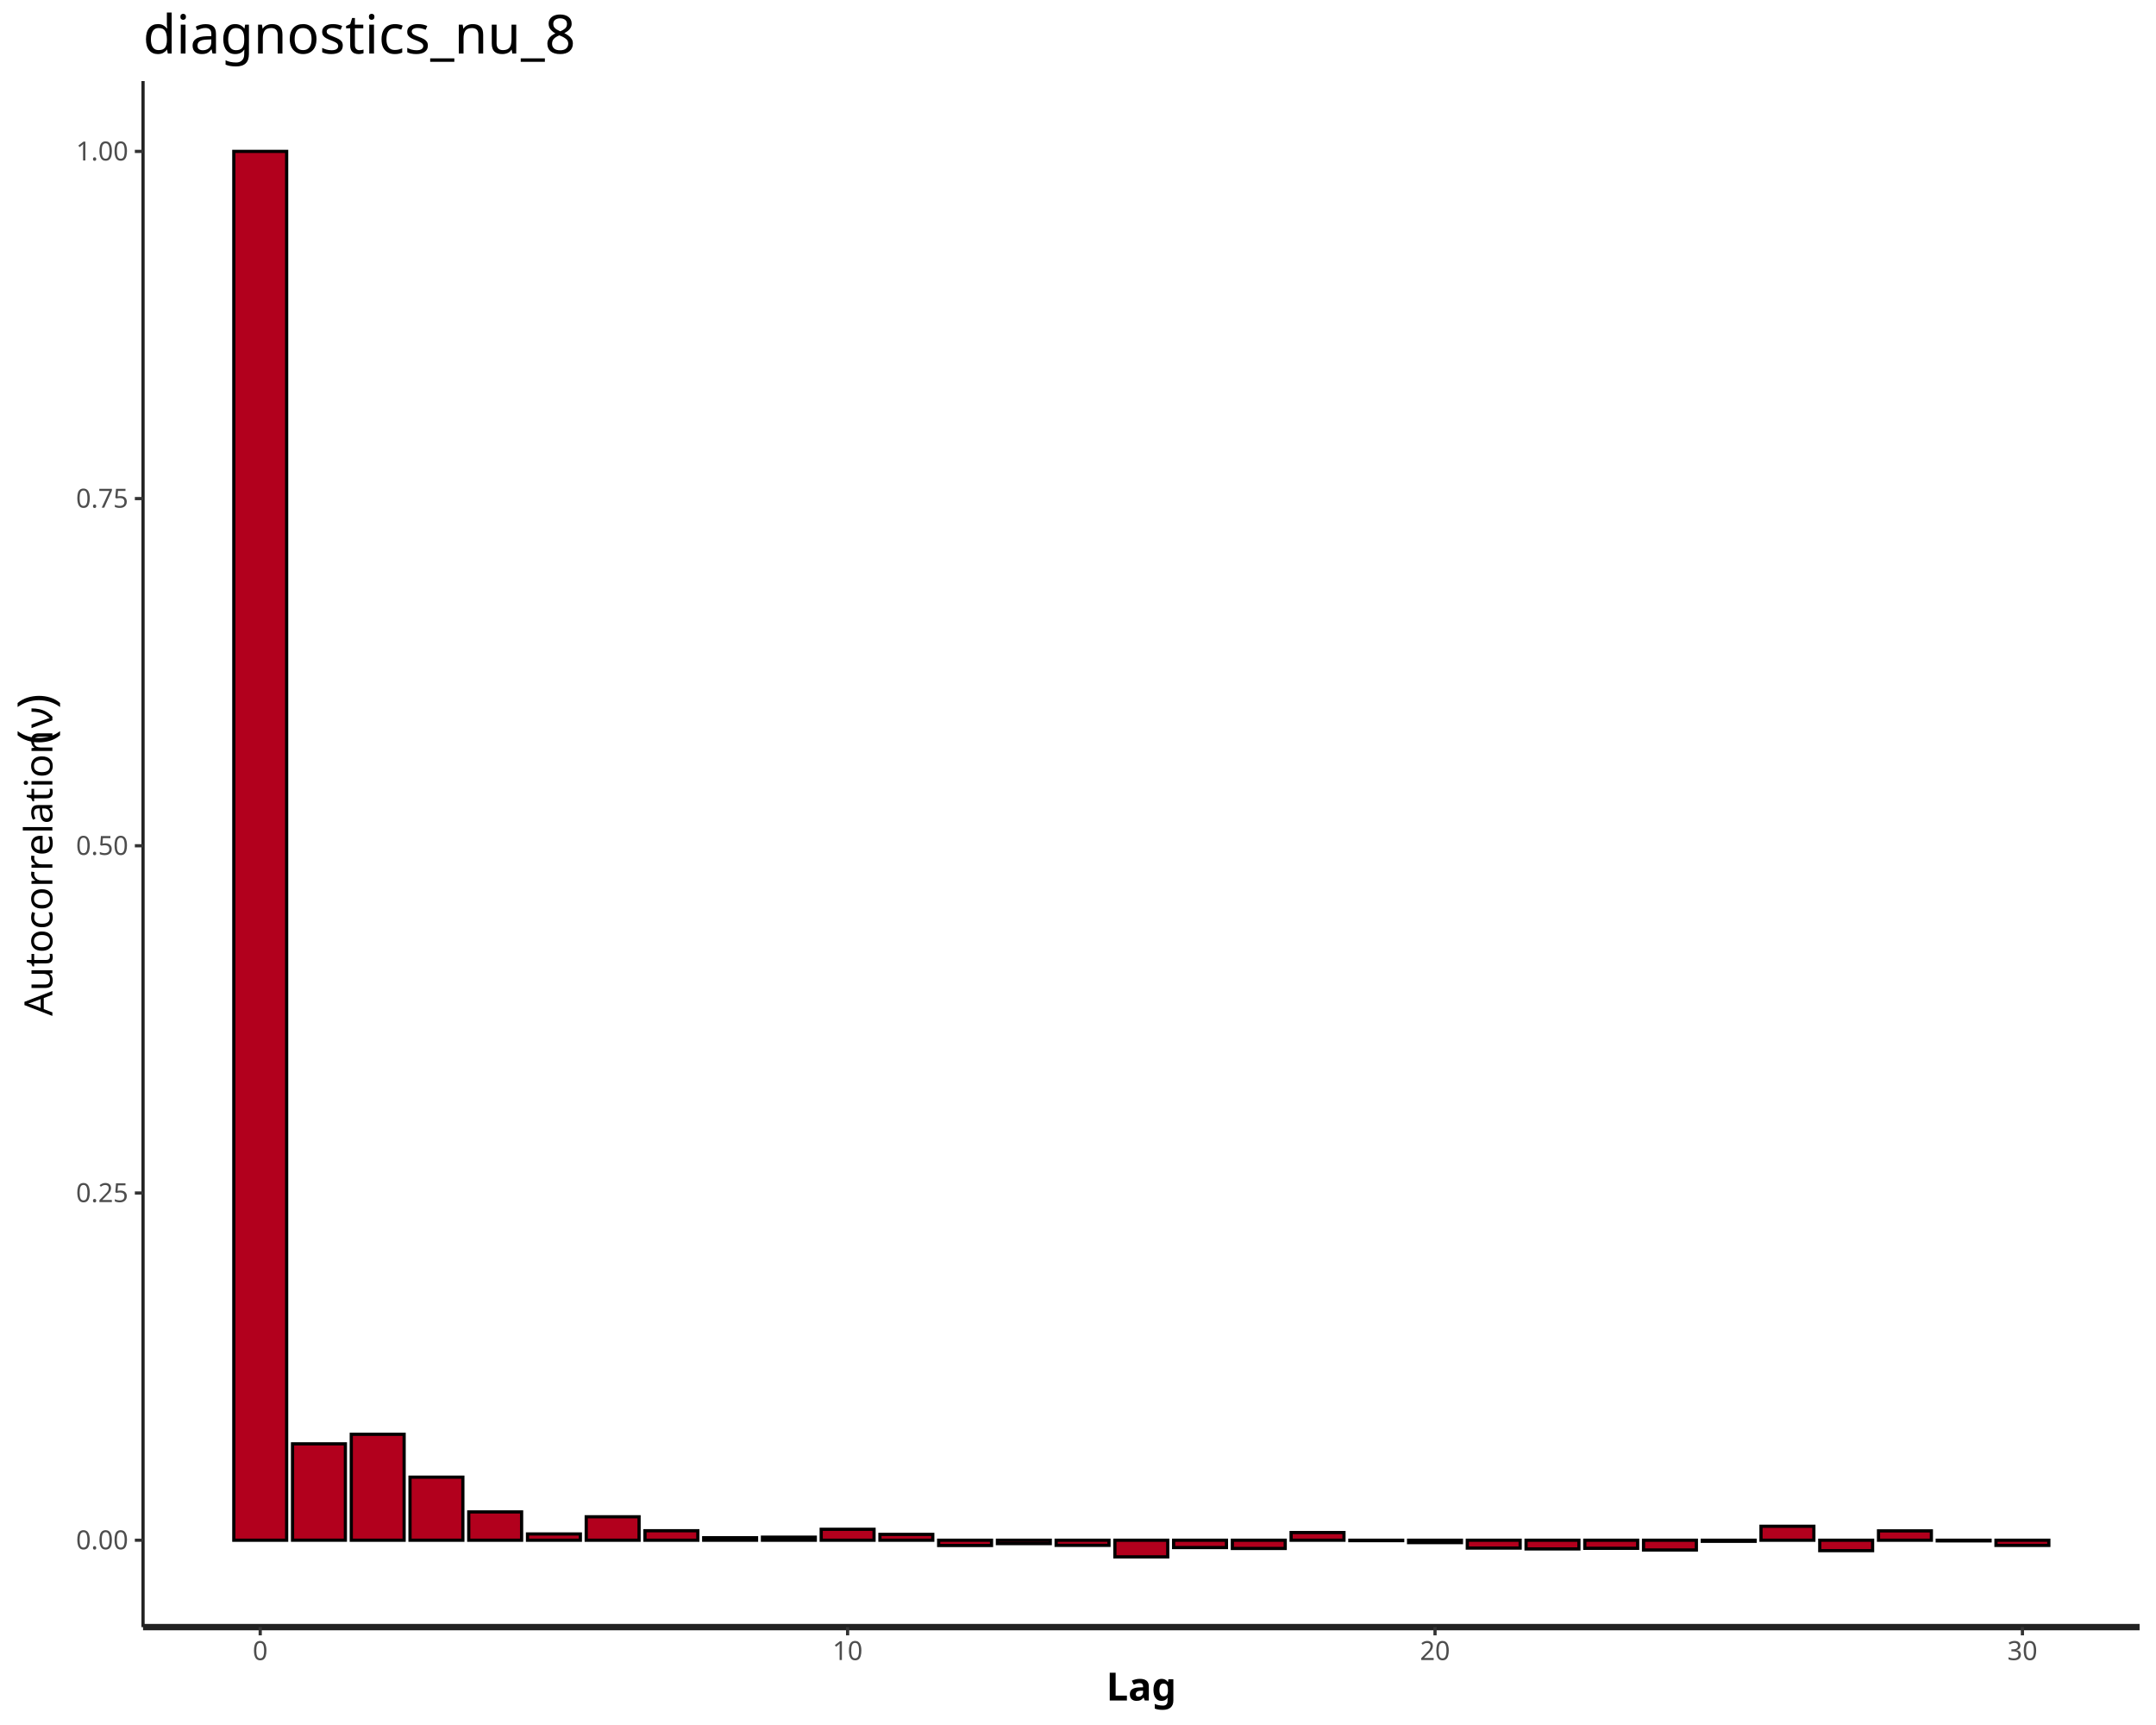
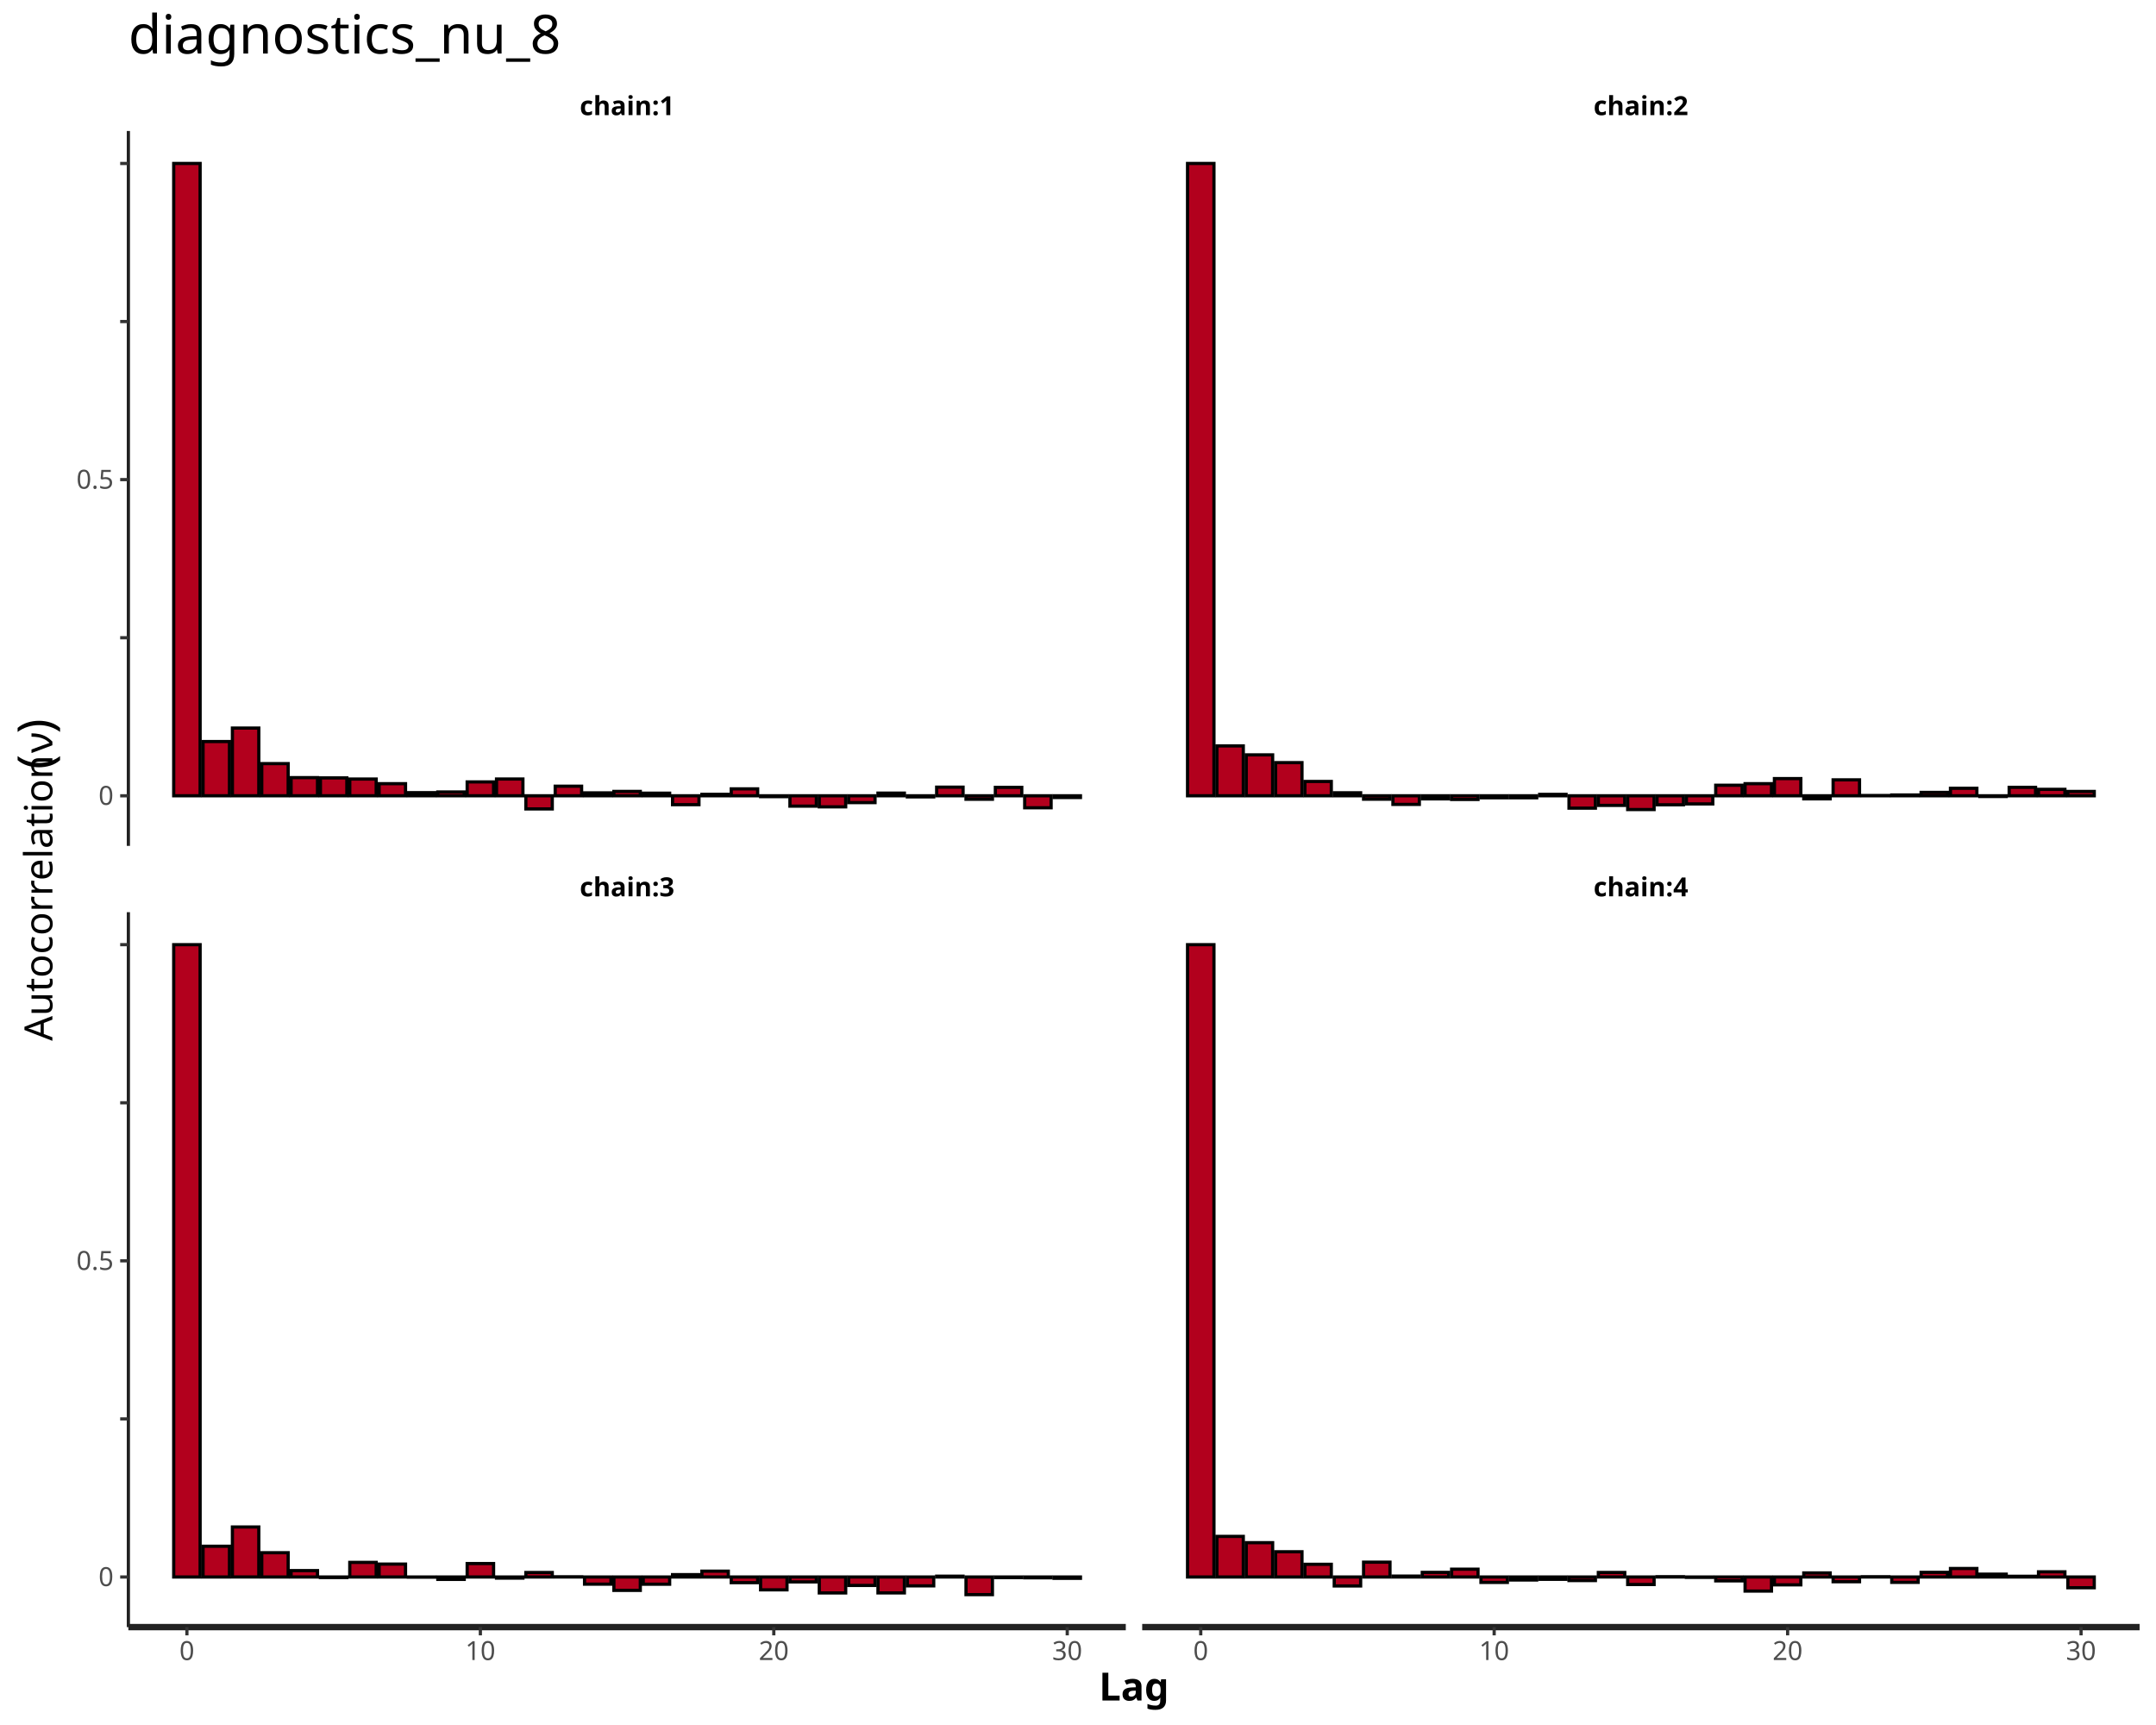
<svg xmlns="http://www.w3.org/2000/svg" class="svglite" data-engine-version="2.0" width="720.00pt" height="576.00pt" viewBox="0 0 720.00 576.00">
  <defs>
    <style type="text/css">
    .svglite line, .svglite polyline, .svglite polygon, .svglite path, .svglite rect, .svglite circle {
      fill: none;
      stroke: #000000;
      stroke-linecap: round;
      stroke-linejoin: round;
      stroke-miterlimit: 10.00;
    }
  </style>
  </defs>
  <rect width="100%" height="100%" style="stroke: none; fill: #FFFFFF;" />
  <defs>
    <clipPath id="cpMC4wMHw3MjAuMDB8MC4wMHw1NzYuMDA=">
      <rect x="0.00" y="0.00" width="720.00" height="576.00" />
    </clipPath>
  </defs>
  <g clip-path="url(#cpMC4wMHw3MjAuMDB8MC4wMHw1NzYuMDA=)">
    <rect x="0.00" y="0.00" width="720.00" height="576.00" style="stroke-width: 1.07; stroke: #FFFFFF; fill: #FFFFFF;" />
  </g>
  <defs>
-     <clipPath id="cpNDcuNzd8NzE0LjUyfDI3LjA4fDU0My4zMg==">
-       <rect x="47.77" y="27.08" width="666.75" height="516.24" />
-     </clipPath>
-   </defs>
-   <g clip-path="url(#cpNDcuNzd8NzE0LjUyfDI3LjA4fDU0My4zMg==)">
-     <rect x="47.77" y="27.08" width="666.75" height="516.24" style="stroke-width: 1.07; stroke: none; fill: #FFFFFF;" />
-     <rect x="78.08" y="50.55" width="17.65" height="463.75" style="stroke-width: 1.07; stroke-linecap: butt; stroke-linejoin: miter; fill: #B2001D;" />
-     <rect x="97.69" y="482.12" width="17.65" height="32.17" style="stroke-width: 1.07; stroke-linecap: butt; stroke-linejoin: miter; fill: #B2001D;" />
-     <rect x="117.31" y="478.93" width="17.65" height="35.37" style="stroke-width: 1.07; stroke-linecap: butt; stroke-linejoin: miter; fill: #B2001D;" />
-     <rect x="136.92" y="493.24" width="17.65" height="21.06" style="stroke-width: 1.07; stroke-linecap: butt; stroke-linejoin: miter; fill: #B2001D;" />
-     <rect x="156.54" y="504.85" width="17.65" height="9.45" style="stroke-width: 1.07; stroke-linecap: butt; stroke-linejoin: miter; fill: #B2001D;" />
-     <rect x="176.16" y="512.21" width="17.65" height="2.09" style="stroke-width: 1.07; stroke-linecap: butt; stroke-linejoin: miter; fill: #B2001D;" />
-     <rect x="195.77" y="506.47" width="17.65" height="7.83" style="stroke-width: 1.07; stroke-linecap: butt; stroke-linejoin: miter; fill: #B2001D;" />
-     <rect x="215.39" y="511.13" width="17.65" height="3.17" style="stroke-width: 1.07; stroke-linecap: butt; stroke-linejoin: miter; fill: #B2001D;" />
-     <rect x="235.00" y="513.47" width="17.65" height="0.83" style="stroke-width: 1.07; stroke-linecap: butt; stroke-linejoin: miter; fill: #B2001D;" />
-     <rect x="254.62" y="513.28" width="17.65" height="1.02" style="stroke-width: 1.07; stroke-linecap: butt; stroke-linejoin: miter; fill: #B2001D;" />
-     <rect x="274.24" y="510.65" width="17.65" height="3.65" style="stroke-width: 1.07; stroke-linecap: butt; stroke-linejoin: miter; fill: #B2001D;" />
-     <rect x="293.85" y="512.35" width="17.65" height="1.95" style="stroke-width: 1.07; stroke-linecap: butt; stroke-linejoin: miter; fill: #B2001D;" />
-     <rect x="313.47" y="514.30" width="17.65" height="1.76" style="stroke-width: 1.07; stroke-linecap: butt; stroke-linejoin: miter; fill: #B2001D;" />
-     <rect x="333.09" y="514.30" width="17.65" height="1.13" style="stroke-width: 1.07; stroke-linecap: butt; stroke-linejoin: miter; fill: #B2001D;" />
-     <rect x="352.70" y="514.30" width="17.65" height="1.71" style="stroke-width: 1.07; stroke-linecap: butt; stroke-linejoin: miter; fill: #B2001D;" />
-     <rect x="372.32" y="514.30" width="17.65" height="5.56" style="stroke-width: 1.07; stroke-linecap: butt; stroke-linejoin: miter; fill: #B2001D;" />
-     <rect x="391.93" y="514.30" width="17.65" height="2.45" style="stroke-width: 1.07; stroke-linecap: butt; stroke-linejoin: miter; fill: #B2001D;" />
-     <rect x="411.55" y="514.30" width="17.65" height="2.75" style="stroke-width: 1.07; stroke-linecap: butt; stroke-linejoin: miter; fill: #B2001D;" />
-     <rect x="431.17" y="511.74" width="17.65" height="2.56" style="stroke-width: 1.07; stroke-linecap: butt; stroke-linejoin: miter; fill: #B2001D;" />
-     <rect x="450.78" y="514.30" width="17.65" height="0.14" style="stroke-width: 1.07; stroke-linecap: butt; stroke-linejoin: miter; fill: #B2001D;" />
-     <rect x="470.40" y="514.30" width="17.65" height="0.80" style="stroke-width: 1.07; stroke-linecap: butt; stroke-linejoin: miter; fill: #B2001D;" />
-     <rect x="490.01" y="514.30" width="17.65" height="2.62" style="stroke-width: 1.07; stroke-linecap: butt; stroke-linejoin: miter; fill: #B2001D;" />
-     <rect x="509.63" y="514.30" width="17.65" height="2.90" style="stroke-width: 1.07; stroke-linecap: butt; stroke-linejoin: miter; fill: #B2001D;" />
-     <rect x="529.25" y="514.30" width="17.65" height="2.70" style="stroke-width: 1.07; stroke-linecap: butt; stroke-linejoin: miter; fill: #B2001D;" />
-     <rect x="548.86" y="514.30" width="17.65" height="3.26" style="stroke-width: 1.07; stroke-linecap: butt; stroke-linejoin: miter; fill: #B2001D;" />
-     <rect x="568.48" y="514.30" width="17.65" height="0.36" style="stroke-width: 1.07; stroke-linecap: butt; stroke-linejoin: miter; fill: #B2001D;" />
-     <rect x="588.09" y="509.64" width="17.65" height="4.66" style="stroke-width: 1.07; stroke-linecap: butt; stroke-linejoin: miter; fill: #B2001D;" />
-     <rect x="607.71" y="514.30" width="17.65" height="3.48" style="stroke-width: 1.07; stroke-linecap: butt; stroke-linejoin: miter; fill: #B2001D;" />
-     <rect x="627.33" y="511.18" width="17.65" height="3.12" style="stroke-width: 1.07; stroke-linecap: butt; stroke-linejoin: miter; fill: #B2001D;" />
-     <rect x="646.94" y="514.30" width="17.65" height="0.22" style="stroke-width: 1.07; stroke-linecap: butt; stroke-linejoin: miter; fill: #B2001D;" />
-     <rect x="666.56" y="514.30" width="17.65" height="1.73" style="stroke-width: 1.07; stroke-linecap: butt; stroke-linejoin: miter; fill: #B2001D;" />
-   </g>
-   <g clip-path="url(#cpMC4wMHw3MjAuMDB8MC4wMHw1NzYuMDA=)">
-     <polyline points="47.77,543.32 47.77,27.08 " style="stroke-width: 1.07; stroke: #222222; stroke-linecap: butt;" />
-     <text x="42.84" y="517.33" text-anchor="end" style="font-size: 8.80px; fill: #4D4D4D; font-family: sans;" textLength="17.13px" lengthAdjust="spacingAndGlyphs">0.00</text>
-     <text x="42.84" y="401.39" text-anchor="end" style="font-size: 8.80px; fill: #4D4D4D; font-family: sans;" textLength="17.13px" lengthAdjust="spacingAndGlyphs">0.25</text>
-     <text x="42.84" y="285.45" text-anchor="end" style="font-size: 8.80px; fill: #4D4D4D; font-family: sans;" textLength="17.13px" lengthAdjust="spacingAndGlyphs">0.50</text>
-     <text x="42.84" y="169.51" text-anchor="end" style="font-size: 8.80px; fill: #4D4D4D; font-family: sans;" textLength="17.13px" lengthAdjust="spacingAndGlyphs">0.75</text>
-     <text x="42.84" y="53.58" text-anchor="end" style="font-size: 8.80px; fill: #4D4D4D; font-family: sans;" textLength="17.13px" lengthAdjust="spacingAndGlyphs">1.00</text>
-     <polyline points="45.03,514.30 47.77,514.30 " style="stroke-width: 1.07; stroke: #333333; stroke-linecap: butt;" />
-     <polyline points="45.03,398.36 47.77,398.36 " style="stroke-width: 1.07; stroke: #333333; stroke-linecap: butt;" />
-     <polyline points="45.03,282.42 47.77,282.42 " style="stroke-width: 1.07; stroke: #333333; stroke-linecap: butt;" />
-     <polyline points="45.03,166.49 47.77,166.49 " style="stroke-width: 1.07; stroke: #333333; stroke-linecap: butt;" />
-     <polyline points="45.03,50.55 47.77,50.55 " style="stroke-width: 1.07; stroke: #333333; stroke-linecap: butt;" />
-     <polyline points="47.77,543.32 714.52,543.32 " style="stroke-width: 2.13; stroke: #222222; stroke-linecap: butt;" />
-     <polyline points="86.90,546.06 86.90,543.32 " style="stroke-width: 1.07; stroke: #333333; stroke-linecap: butt;" />
-     <polyline points="283.06,546.06 283.06,543.32 " style="stroke-width: 1.07; stroke: #333333; stroke-linecap: butt;" />
-     <polyline points="479.23,546.06 479.23,543.32 " style="stroke-width: 1.07; stroke: #333333; stroke-linecap: butt;" />
-     <polyline points="675.39,546.06 675.39,543.32 " style="stroke-width: 1.07; stroke: #333333; stroke-linecap: butt;" />
-     <text x="86.90" y="554.31" text-anchor="middle" style="font-size: 8.80px; fill: #4D4D4D; font-family: sans;" textLength="4.89px" lengthAdjust="spacingAndGlyphs">0</text>
-     <text x="283.06" y="554.31" text-anchor="middle" style="font-size: 8.80px; fill: #4D4D4D; font-family: sans;" textLength="9.79px" lengthAdjust="spacingAndGlyphs">10</text>
-     <text x="479.23" y="554.31" text-anchor="middle" style="font-size: 8.80px; fill: #4D4D4D; font-family: sans;" textLength="9.79px" lengthAdjust="spacingAndGlyphs">20</text>
-     <text x="675.39" y="554.31" text-anchor="middle" style="font-size: 8.80px; fill: #4D4D4D; font-family: sans;" textLength="9.79px" lengthAdjust="spacingAndGlyphs">30</text>
-     <text x="381.14" y="567.82" text-anchor="middle" style="font-size: 13.00px; font-weight: bold; font-family: sans;" textLength="21.69px" lengthAdjust="spacingAndGlyphs">Lag</text>
-     <text transform="translate(17.49,339.23) rotate(-90)" style="font-size: 13.00px; font-family: sans;" textLength="87.45px" lengthAdjust="spacingAndGlyphs">Autocorrelation</text>
-     <text transform="translate(17.49,251.78) rotate(-90)" style="font-size: 13.00px; font-family: sans;" textLength="3.25px" lengthAdjust="spacingAndGlyphs"> </text>
-     <text transform="translate(17.49,248.53) rotate(-90)" style="font-size: 16.25px; font-family: sans;" textLength="5.41px" lengthAdjust="spacingAndGlyphs">(</text>
-     <text transform="translate(17.49,243.12) rotate(-90)" style="font-size: 13.00px; font-family: sans;" textLength="6.54px" lengthAdjust="spacingAndGlyphs">ν</text>
-     <text transform="translate(17.49,236.58) rotate(-90)" style="font-size: 16.25px; font-family: sans;" textLength="5.40px" lengthAdjust="spacingAndGlyphs">)</text>
-     <text x="47.77" y="17.87" style="font-size: 18.00px; font-family: sans;" textLength="140.13px" lengthAdjust="spacingAndGlyphs">diagnostics_nu_8</text>
+     <clipPath id="cpNDIuODd8Mzc1Ljk2fDQzLjczfDI4Mi40Ng==">
+       <rect x="42.87" y="43.73" width="333.08" height="238.73" />
+     </clipPath>
+   </defs>
+   <g clip-path="url(#cpNDIuODd8Mzc1Ljk2fDQzLjczfDI4Mi40Ng==)">
+     <rect x="42.87" y="43.73" width="333.08" height="238.73" style="stroke-width: 1.07; stroke: none; fill: #FFFFFF;" />
+     <rect x="58.01" y="54.58" width="8.82" height="211.14" style="stroke-width: 1.07; stroke-linecap: butt; stroke-linejoin: miter; fill: #B2001D;" />
+     <rect x="67.81" y="247.61" width="8.82" height="18.11" style="stroke-width: 1.07; stroke-linecap: butt; stroke-linejoin: miter; fill: #B2001D;" />
+     <rect x="77.61" y="243.11" width="8.82" height="22.61" style="stroke-width: 1.07; stroke-linecap: butt; stroke-linejoin: miter; fill: #B2001D;" />
+     <rect x="87.41" y="254.98" width="8.82" height="10.74" style="stroke-width: 1.07; stroke-linecap: butt; stroke-linejoin: miter; fill: #B2001D;" />
+     <rect x="97.21" y="259.66" width="8.82" height="6.06" style="stroke-width: 1.07; stroke-linecap: butt; stroke-linejoin: miter; fill: #B2001D;" />
+     <rect x="107.01" y="259.75" width="8.82" height="5.97" style="stroke-width: 1.07; stroke-linecap: butt; stroke-linejoin: miter; fill: #B2001D;" />
+     <rect x="116.81" y="260.13" width="8.82" height="5.59" style="stroke-width: 1.07; stroke-linecap: butt; stroke-linejoin: miter; fill: #B2001D;" />
+     <rect x="126.61" y="261.68" width="8.82" height="4.04" style="stroke-width: 1.07; stroke-linecap: butt; stroke-linejoin: miter; fill: #B2001D;" />
+     <rect x="136.41" y="264.68" width="8.82" height="1.04" style="stroke-width: 1.07; stroke-linecap: butt; stroke-linejoin: miter; fill: #B2001D;" />
+     <rect x="146.21" y="264.45" width="8.82" height="1.27" style="stroke-width: 1.07; stroke-linecap: butt; stroke-linejoin: miter; fill: #B2001D;" />
+     <rect x="156.01" y="261.09" width="8.82" height="4.63" style="stroke-width: 1.07; stroke-linecap: butt; stroke-linejoin: miter; fill: #B2001D;" />
+     <rect x="165.81" y="260.12" width="8.82" height="5.60" style="stroke-width: 1.07; stroke-linecap: butt; stroke-linejoin: miter; fill: #B2001D;" />
+     <rect x="175.61" y="265.72" width="8.82" height="4.39" style="stroke-width: 1.07; stroke-linecap: butt; stroke-linejoin: miter; fill: #B2001D;" />
+     <rect x="185.41" y="262.52" width="8.82" height="3.20" style="stroke-width: 1.07; stroke-linecap: butt; stroke-linejoin: miter; fill: #B2001D;" />
+     <rect x="195.21" y="264.75" width="8.82" height="0.97" style="stroke-width: 1.07; stroke-linecap: butt; stroke-linejoin: miter; fill: #B2001D;" />
+     <rect x="205.01" y="264.26" width="8.82" height="1.46" style="stroke-width: 1.07; stroke-linecap: butt; stroke-linejoin: miter; fill: #B2001D;" />
+     <rect x="214.81" y="264.85" width="8.82" height="0.87" style="stroke-width: 1.07; stroke-linecap: butt; stroke-linejoin: miter; fill: #B2001D;" />
+     <rect x="224.60" y="265.72" width="8.82" height="2.97" style="stroke-width: 1.07; stroke-linecap: butt; stroke-linejoin: miter; fill: #B2001D;" />
+     <rect x="234.40" y="265.24" width="8.82" height="0.48" style="stroke-width: 1.07; stroke-linecap: butt; stroke-linejoin: miter; fill: #B2001D;" />
+     <rect x="244.20" y="263.41" width="8.82" height="2.31" style="stroke-width: 1.07; stroke-linecap: butt; stroke-linejoin: miter; fill: #B2001D;" />
+     <rect x="254.00" y="265.72" width="8.82" height="0.29" style="stroke-width: 1.07; stroke-linecap: butt; stroke-linejoin: miter; fill: #B2001D;" />
+     <rect x="263.80" y="265.72" width="8.82" height="3.46" style="stroke-width: 1.07; stroke-linecap: butt; stroke-linejoin: miter; fill: #B2001D;" />
+     <rect x="273.60" y="265.72" width="8.82" height="3.70" style="stroke-width: 1.07; stroke-linecap: butt; stroke-linejoin: miter; fill: #B2001D;" />
+     <rect x="283.40" y="265.72" width="8.82" height="2.28" style="stroke-width: 1.07; stroke-linecap: butt; stroke-linejoin: miter; fill: #B2001D;" />
+     <rect x="293.20" y="264.83" width="8.82" height="0.89" style="stroke-width: 1.07; stroke-linecap: butt; stroke-linejoin: miter; fill: #B2001D;" />
+     <rect x="303.00" y="265.72" width="8.82" height="0.37" style="stroke-width: 1.07; stroke-linecap: butt; stroke-linejoin: miter; fill: #B2001D;" />
+     <rect x="312.80" y="262.84" width="8.82" height="2.88" style="stroke-width: 1.07; stroke-linecap: butt; stroke-linejoin: miter; fill: #B2001D;" />
+     <rect x="322.60" y="265.72" width="8.82" height="1.16" style="stroke-width: 1.07; stroke-linecap: butt; stroke-linejoin: miter; fill: #B2001D;" />
+     <rect x="332.40" y="262.91" width="8.82" height="2.81" style="stroke-width: 1.07; stroke-linecap: butt; stroke-linejoin: miter; fill: #B2001D;" />
+     <rect x="342.20" y="265.72" width="8.82" height="4.01" style="stroke-width: 1.07; stroke-linecap: butt; stroke-linejoin: miter; fill: #B2001D;" />
+     <rect x="352.00" y="265.72" width="8.82" height="0.58" style="stroke-width: 1.07; stroke-linecap: butt; stroke-linejoin: miter; fill: #B2001D;" />
+   </g>
+   <g clip-path="url(#cpMC4wMHw3MjAuMDB8MC4wMHw1NzYuMDA=)">
+ </g>
+   <defs>
+     <clipPath id="cpNDIuODd8Mzc1Ljk2fDMwNC41OXw1NDMuMzI=">
+       <rect x="42.87" y="304.59" width="333.08" height="238.73" />
+     </clipPath>
+   </defs>
+   <g clip-path="url(#cpNDIuODd8Mzc1Ljk2fDMwNC41OXw1NDMuMzI=)">
+     <rect x="42.87" y="304.59" width="333.08" height="238.73" style="stroke-width: 1.07; stroke: none; fill: #FFFFFF;" />
+     <rect x="58.01" y="315.44" width="8.82" height="211.14" style="stroke-width: 1.07; stroke-linecap: butt; stroke-linejoin: miter; fill: #B2001D;" />
+     <rect x="67.81" y="516.31" width="8.82" height="10.27" style="stroke-width: 1.07; stroke-linecap: butt; stroke-linejoin: miter; fill: #B2001D;" />
+     <rect x="77.61" y="509.88" width="8.82" height="16.69" style="stroke-width: 1.07; stroke-linecap: butt; stroke-linejoin: miter; fill: #B2001D;" />
+     <rect x="87.41" y="518.47" width="8.82" height="8.11" style="stroke-width: 1.07; stroke-linecap: butt; stroke-linejoin: miter; fill: #B2001D;" />
+     <rect x="97.21" y="524.44" width="8.82" height="2.14" style="stroke-width: 1.07; stroke-linecap: butt; stroke-linejoin: miter; fill: #B2001D;" />
+     <rect x="107.01" y="526.58" width="8.82" height="0.18" style="stroke-width: 1.07; stroke-linecap: butt; stroke-linejoin: miter; fill: #B2001D;" />
+     <rect x="116.81" y="521.70" width="8.82" height="4.88" style="stroke-width: 1.07; stroke-linecap: butt; stroke-linejoin: miter; fill: #B2001D;" />
+     <rect x="126.61" y="522.27" width="8.82" height="4.31" style="stroke-width: 1.07; stroke-linecap: butt; stroke-linejoin: miter; fill: #B2001D;" />
+     <rect x="136.41" y="526.58" width="8.82" height="0.054" style="stroke-width: 1.07; stroke-linecap: butt; stroke-linejoin: miter; fill: #B2001D;" />
+     <rect x="146.21" y="526.58" width="8.82" height="0.80" style="stroke-width: 1.07; stroke-linecap: butt; stroke-linejoin: miter; fill: #B2001D;" />
+     <rect x="156.01" y="522.09" width="8.82" height="4.49" style="stroke-width: 1.07; stroke-linecap: butt; stroke-linejoin: miter; fill: #B2001D;" />
+     <rect x="165.81" y="526.58" width="8.82" height="0.37" style="stroke-width: 1.07; stroke-linecap: butt; stroke-linejoin: miter; fill: #B2001D;" />
+     <rect x="175.61" y="525.08" width="8.82" height="1.50" style="stroke-width: 1.07; stroke-linecap: butt; stroke-linejoin: miter; fill: #B2001D;" />
+     <rect x="185.41" y="526.51" width="8.82" height="0.064" style="stroke-width: 1.07; stroke-linecap: butt; stroke-linejoin: miter; fill: #B2001D;" />
+     <rect x="195.21" y="526.58" width="8.82" height="2.39" style="stroke-width: 1.07; stroke-linecap: butt; stroke-linejoin: miter; fill: #B2001D;" />
+     <rect x="205.01" y="526.58" width="8.82" height="4.47" style="stroke-width: 1.07; stroke-linecap: butt; stroke-linejoin: miter; fill: #B2001D;" />
+     <rect x="214.81" y="526.58" width="8.82" height="2.41" style="stroke-width: 1.07; stroke-linecap: butt; stroke-linejoin: miter; fill: #B2001D;" />
+     <rect x="224.60" y="525.79" width="8.82" height="0.79" style="stroke-width: 1.07; stroke-linecap: butt; stroke-linejoin: miter; fill: #B2001D;" />
+     <rect x="234.40" y="524.63" width="8.82" height="1.95" style="stroke-width: 1.07; stroke-linecap: butt; stroke-linejoin: miter; fill: #B2001D;" />
+     <rect x="244.20" y="526.58" width="8.82" height="1.89" style="stroke-width: 1.07; stroke-linecap: butt; stroke-linejoin: miter; fill: #B2001D;" />
+     <rect x="254.00" y="526.58" width="8.82" height="4.29" style="stroke-width: 1.07; stroke-linecap: butt; stroke-linejoin: miter; fill: #B2001D;" />
+     <rect x="263.80" y="526.58" width="8.82" height="1.64" style="stroke-width: 1.07; stroke-linecap: butt; stroke-linejoin: miter; fill: #B2001D;" />
+     <rect x="273.60" y="526.58" width="8.82" height="5.32" style="stroke-width: 1.07; stroke-linecap: butt; stroke-linejoin: miter; fill: #B2001D;" />
+     <rect x="283.40" y="526.58" width="8.82" height="2.82" style="stroke-width: 1.07; stroke-linecap: butt; stroke-linejoin: miter; fill: #B2001D;" />
+     <rect x="293.20" y="526.58" width="8.82" height="5.31" style="stroke-width: 1.07; stroke-linecap: butt; stroke-linejoin: miter; fill: #B2001D;" />
+     <rect x="303.00" y="526.58" width="8.82" height="2.96" style="stroke-width: 1.07; stroke-linecap: butt; stroke-linejoin: miter; fill: #B2001D;" />
+     <rect x="312.80" y="526.31" width="8.82" height="0.27" style="stroke-width: 1.07; stroke-linecap: butt; stroke-linejoin: miter; fill: #B2001D;" />
+     <rect x="322.60" y="526.58" width="8.82" height="5.89" style="stroke-width: 1.07; stroke-linecap: butt; stroke-linejoin: miter; fill: #B2001D;" />
+     <rect x="332.40" y="526.58" width="8.82" height="0.20" style="stroke-width: 1.07; stroke-linecap: butt; stroke-linejoin: miter; fill: #B2001D;" />
+     <rect x="342.20" y="526.58" width="8.82" height="0.27" style="stroke-width: 1.07; stroke-linecap: butt; stroke-linejoin: miter; fill: #B2001D;" />
+     <rect x="352.00" y="526.58" width="8.82" height="0.44" style="stroke-width: 1.07; stroke-linecap: butt; stroke-linejoin: miter; fill: #B2001D;" />
+   </g>
+   <g clip-path="url(#cpMC4wMHw3MjAuMDB8MC4wMHw1NzYuMDA=)">
+ </g>
+   <defs>
+     <clipPath id="cpMzgxLjQ0fDcxNC41Mnw0My43M3wyODIuNDY=">
+       <rect x="381.44" y="43.73" width="333.08" height="238.73" />
+     </clipPath>
+   </defs>
+   <g clip-path="url(#cpMzgxLjQ0fDcxNC41Mnw0My43M3wyODIuNDY=)">
+     <rect x="381.44" y="43.73" width="333.08" height="238.73" style="stroke-width: 1.07; stroke: none; fill: #FFFFFF;" />
+     <rect x="396.58" y="54.58" width="8.82" height="211.14" style="stroke-width: 1.07; stroke-linecap: butt; stroke-linejoin: miter; fill: #B2001D;" />
+     <rect x="406.38" y="249.07" width="8.82" height="16.65" style="stroke-width: 1.07; stroke-linecap: butt; stroke-linejoin: miter; fill: #B2001D;" />
+     <rect x="416.18" y="252.06" width="8.82" height="13.66" style="stroke-width: 1.07; stroke-linecap: butt; stroke-linejoin: miter; fill: #B2001D;" />
+     <rect x="425.98" y="254.65" width="8.82" height="11.07" style="stroke-width: 1.07; stroke-linecap: butt; stroke-linejoin: miter; fill: #B2001D;" />
+     <rect x="435.77" y="260.94" width="8.82" height="4.78" style="stroke-width: 1.07; stroke-linecap: butt; stroke-linejoin: miter; fill: #B2001D;" />
+     <rect x="445.57" y="264.72" width="8.82" height="1.00" style="stroke-width: 1.07; stroke-linecap: butt; stroke-linejoin: miter; fill: #B2001D;" />
+     <rect x="455.37" y="265.72" width="8.82" height="1.14" style="stroke-width: 1.07; stroke-linecap: butt; stroke-linejoin: miter; fill: #B2001D;" />
+     <rect x="465.17" y="265.72" width="8.82" height="2.88" style="stroke-width: 1.07; stroke-linecap: butt; stroke-linejoin: miter; fill: #B2001D;" />
+     <rect x="474.97" y="265.72" width="8.82" height="1.03" style="stroke-width: 1.07; stroke-linecap: butt; stroke-linejoin: miter; fill: #B2001D;" />
+     <rect x="484.77" y="265.72" width="8.82" height="1.23" style="stroke-width: 1.07; stroke-linecap: butt; stroke-linejoin: miter; fill: #B2001D;" />
+     <rect x="494.57" y="265.72" width="8.82" height="0.67" style="stroke-width: 1.07; stroke-linecap: butt; stroke-linejoin: miter; fill: #B2001D;" />
+     <rect x="504.37" y="265.72" width="8.82" height="0.67" style="stroke-width: 1.07; stroke-linecap: butt; stroke-linejoin: miter; fill: #B2001D;" />
+     <rect x="514.17" y="265.25" width="8.82" height="0.47" style="stroke-width: 1.07; stroke-linecap: butt; stroke-linejoin: miter; fill: #B2001D;" />
+     <rect x="523.97" y="265.72" width="8.82" height="4.13" style="stroke-width: 1.07; stroke-linecap: butt; stroke-linejoin: miter; fill: #B2001D;" />
+     <rect x="533.77" y="265.72" width="8.82" height="3.21" style="stroke-width: 1.07; stroke-linecap: butt; stroke-linejoin: miter; fill: #B2001D;" />
+     <rect x="543.57" y="265.72" width="8.82" height="4.60" style="stroke-width: 1.07; stroke-linecap: butt; stroke-linejoin: miter; fill: #B2001D;" />
+     <rect x="553.37" y="265.72" width="8.82" height="3.01" style="stroke-width: 1.07; stroke-linecap: butt; stroke-linejoin: miter; fill: #B2001D;" />
+     <rect x="563.17" y="265.72" width="8.82" height="2.72" style="stroke-width: 1.07; stroke-linecap: butt; stroke-linejoin: miter; fill: #B2001D;" />
+     <rect x="572.97" y="262.20" width="8.82" height="3.52" style="stroke-width: 1.07; stroke-linecap: butt; stroke-linejoin: miter; fill: #B2001D;" />
+     <rect x="582.77" y="261.68" width="8.82" height="4.04" style="stroke-width: 1.07; stroke-linecap: butt; stroke-linejoin: miter; fill: #B2001D;" />
+     <rect x="592.57" y="259.98" width="8.82" height="5.74" style="stroke-width: 1.07; stroke-linecap: butt; stroke-linejoin: miter; fill: #B2001D;" />
+     <rect x="602.37" y="265.72" width="8.82" height="1.02" style="stroke-width: 1.07; stroke-linecap: butt; stroke-linejoin: miter; fill: #B2001D;" />
+     <rect x="612.17" y="260.40" width="8.82" height="5.32" style="stroke-width: 1.07; stroke-linecap: butt; stroke-linejoin: miter; fill: #B2001D;" />
+     <rect x="621.96" y="265.63" width="8.82" height="0.090" style="stroke-width: 1.07; stroke-linecap: butt; stroke-linejoin: miter; fill: #B2001D;" />
+     <rect x="631.76" y="265.45" width="8.82" height="0.27" style="stroke-width: 1.07; stroke-linecap: butt; stroke-linejoin: miter; fill: #B2001D;" />
+     <rect x="641.56" y="264.59" width="8.82" height="1.13" style="stroke-width: 1.07; stroke-linecap: butt; stroke-linejoin: miter; fill: #B2001D;" />
+     <rect x="651.36" y="263.22" width="8.82" height="2.50" style="stroke-width: 1.07; stroke-linecap: butt; stroke-linejoin: miter; fill: #B2001D;" />
+     <rect x="661.16" y="265.72" width="8.82" height="0.24" style="stroke-width: 1.07; stroke-linecap: butt; stroke-linejoin: miter; fill: #B2001D;" />
+     <rect x="670.96" y="262.90" width="8.82" height="2.82" style="stroke-width: 1.07; stroke-linecap: butt; stroke-linejoin: miter; fill: #B2001D;" />
+     <rect x="680.76" y="263.57" width="8.82" height="2.15" style="stroke-width: 1.07; stroke-linecap: butt; stroke-linejoin: miter; fill: #B2001D;" />
+     <rect x="690.56" y="264.27" width="8.82" height="1.45" style="stroke-width: 1.07; stroke-linecap: butt; stroke-linejoin: miter; fill: #B2001D;" />
+   </g>
+   <g clip-path="url(#cpMC4wMHw3MjAuMDB8MC4wMHw1NzYuMDA=)">
+ </g>
+   <defs>
+     <clipPath id="cpMzgxLjQ0fDcxNC41MnwzMDQuNTl8NTQzLjMy">
+       <rect x="381.44" y="304.59" width="333.08" height="238.73" />
+     </clipPath>
+   </defs>
+   <g clip-path="url(#cpMzgxLjQ0fDcxNC41MnwzMDQuNTl8NTQzLjMy)">
+     <rect x="381.44" y="304.59" width="333.08" height="238.73" style="stroke-width: 1.07; stroke: none; fill: #FFFFFF;" />
+     <rect x="396.58" y="315.44" width="8.82" height="211.14" style="stroke-width: 1.07; stroke-linecap: butt; stroke-linejoin: miter; fill: #B2001D;" />
+     <rect x="406.38" y="513.02" width="8.82" height="13.56" style="stroke-width: 1.07; stroke-linecap: butt; stroke-linejoin: miter; fill: #B2001D;" />
+     <rect x="416.18" y="515.12" width="8.82" height="11.45" style="stroke-width: 1.07; stroke-linecap: butt; stroke-linejoin: miter; fill: #B2001D;" />
+     <rect x="425.98" y="518.15" width="8.82" height="8.43" style="stroke-width: 1.07; stroke-linecap: butt; stroke-linejoin: miter; fill: #B2001D;" />
+     <rect x="435.77" y="522.34" width="8.82" height="4.24" style="stroke-width: 1.07; stroke-linecap: butt; stroke-linejoin: miter; fill: #B2001D;" />
+     <rect x="445.57" y="526.58" width="8.82" height="2.99" style="stroke-width: 1.07; stroke-linecap: butt; stroke-linejoin: miter; fill: #B2001D;" />
+     <rect x="455.37" y="521.63" width="8.82" height="4.95" style="stroke-width: 1.07; stroke-linecap: butt; stroke-linejoin: miter; fill: #B2001D;" />
+     <rect x="465.17" y="526.28" width="8.82" height="0.30" style="stroke-width: 1.07; stroke-linecap: butt; stroke-linejoin: miter; fill: #B2001D;" />
+     <rect x="474.97" y="525.04" width="8.82" height="1.54" style="stroke-width: 1.07; stroke-linecap: butt; stroke-linejoin: miter; fill: #B2001D;" />
+     <rect x="484.77" y="523.97" width="8.82" height="2.61" style="stroke-width: 1.07; stroke-linecap: butt; stroke-linejoin: miter; fill: #B2001D;" />
+     <rect x="494.57" y="526.58" width="8.82" height="1.81" style="stroke-width: 1.07; stroke-linecap: butt; stroke-linejoin: miter; fill: #B2001D;" />
+     <rect x="504.37" y="526.58" width="8.82" height="1.00" style="stroke-width: 1.07; stroke-linecap: butt; stroke-linejoin: miter; fill: #B2001D;" />
+     <rect x="514.17" y="526.58" width="8.82" height="0.77" style="stroke-width: 1.07; stroke-linecap: butt; stroke-linejoin: miter; fill: #B2001D;" />
+     <rect x="523.97" y="526.58" width="8.82" height="1.19" style="stroke-width: 1.07; stroke-linecap: butt; stroke-linejoin: miter; fill: #B2001D;" />
+     <rect x="533.77" y="525.07" width="8.82" height="1.50" style="stroke-width: 1.07; stroke-linecap: butt; stroke-linejoin: miter; fill: #B2001D;" />
+     <rect x="543.57" y="526.58" width="8.82" height="2.51" style="stroke-width: 1.07; stroke-linecap: butt; stroke-linejoin: miter; fill: #B2001D;" />
+     <rect x="553.37" y="526.48" width="8.82" height="0.095" style="stroke-width: 1.07; stroke-linecap: butt; stroke-linejoin: miter; fill: #B2001D;" />
+     <rect x="563.17" y="526.58" width="8.82" height="0.12" style="stroke-width: 1.07; stroke-linecap: butt; stroke-linejoin: miter; fill: #B2001D;" />
+     <rect x="572.97" y="526.58" width="8.82" height="1.29" style="stroke-width: 1.07; stroke-linecap: butt; stroke-linejoin: miter; fill: #B2001D;" />
+     <rect x="582.77" y="526.58" width="8.82" height="4.70" style="stroke-width: 1.07; stroke-linecap: butt; stroke-linejoin: miter; fill: #B2001D;" />
+     <rect x="592.57" y="526.58" width="8.82" height="2.62" style="stroke-width: 1.07; stroke-linecap: butt; stroke-linejoin: miter; fill: #B2001D;" />
+     <rect x="602.37" y="525.22" width="8.82" height="1.36" style="stroke-width: 1.07; stroke-linecap: butt; stroke-linejoin: miter; fill: #B2001D;" />
+     <rect x="612.17" y="526.58" width="8.82" height="1.58" style="stroke-width: 1.07; stroke-linecap: butt; stroke-linejoin: miter; fill: #B2001D;" />
+     <rect x="621.96" y="526.49" width="8.82" height="0.088" style="stroke-width: 1.07; stroke-linecap: butt; stroke-linejoin: miter; fill: #B2001D;" />
+     <rect x="631.76" y="526.58" width="8.82" height="1.79" style="stroke-width: 1.07; stroke-linecap: butt; stroke-linejoin: miter; fill: #B2001D;" />
+     <rect x="641.56" y="525.03" width="8.82" height="1.55" style="stroke-width: 1.07; stroke-linecap: butt; stroke-linejoin: miter; fill: #B2001D;" />
+     <rect x="651.36" y="523.74" width="8.82" height="2.84" style="stroke-width: 1.07; stroke-linecap: butt; stroke-linejoin: miter; fill: #B2001D;" />
+     <rect x="661.16" y="525.63" width="8.82" height="0.95" style="stroke-width: 1.07; stroke-linecap: butt; stroke-linejoin: miter; fill: #B2001D;" />
+     <rect x="670.96" y="526.34" width="8.82" height="0.24" style="stroke-width: 1.07; stroke-linecap: butt; stroke-linejoin: miter; fill: #B2001D;" />
+     <rect x="680.76" y="524.85" width="8.82" height="1.73" style="stroke-width: 1.07; stroke-linecap: butt; stroke-linejoin: miter; fill: #B2001D;" />
+     <rect x="690.56" y="526.58" width="8.82" height="3.59" style="stroke-width: 1.07; stroke-linecap: butt; stroke-linejoin: miter; fill: #B2001D;" />
+   </g>
+   <g clip-path="url(#cpMC4wMHw3MjAuMDB8MC4wMHw1NzYuMDA=)">
+ </g>
+   <defs>
+     <clipPath id="cpNDIuODd8Mzc1Ljk2fDI4Ny45NHwzMDQuNTk=">
+       <rect x="42.87" y="287.94" width="333.08" height="16.65" />
+     </clipPath>
+   </defs>
+   <g clip-path="url(#cpNDIuODd8Mzc1Ljk2fDI4Ny45NHwzMDQuNTk=)">
+     <text x="209.42" y="299.29" text-anchor="middle" style="font-size: 8.80px; font-weight: bold; font-family: sans;" textLength="28.38px" lengthAdjust="spacingAndGlyphs">chain:3</text>
+   </g>
+   <g clip-path="url(#cpMC4wMHw3MjAuMDB8MC4wMHw1NzYuMDA=)">
+ </g>
+   <defs>
+     <clipPath id="cpMzgxLjQ0fDcxNC41MnwyODcuOTR8MzA0LjU5">
+       <rect x="381.44" y="287.94" width="333.08" height="16.65" />
+     </clipPath>
+   </defs>
+   <g clip-path="url(#cpMzgxLjQ0fDcxNC41MnwyODcuOTR8MzA0LjU5)">
+     <text x="547.98" y="299.29" text-anchor="middle" style="font-size: 8.80px; font-weight: bold; font-family: sans;" textLength="28.38px" lengthAdjust="spacingAndGlyphs">chain:4</text>
+   </g>
+   <g clip-path="url(#cpMC4wMHw3MjAuMDB8MC4wMHw1NzYuMDA=)">
+ </g>
+   <defs>
+     <clipPath id="cpNDIuODd8Mzc1Ljk2fDI3LjA4fDQzLjcz">
+       <rect x="42.87" y="27.08" width="333.08" height="16.65" />
+     </clipPath>
+   </defs>
+   <g clip-path="url(#cpNDIuODd8Mzc1Ljk2fDI3LjA4fDQzLjcz)">
+     <text x="209.42" y="38.44" text-anchor="middle" style="font-size: 8.80px; font-weight: bold; font-family: sans;" textLength="28.38px" lengthAdjust="spacingAndGlyphs">chain:1</text>
+   </g>
+   <g clip-path="url(#cpMC4wMHw3MjAuMDB8MC4wMHw1NzYuMDA=)">
+ </g>
+   <defs>
+     <clipPath id="cpMzgxLjQ0fDcxNC41MnwyNy4wOHw0My43Mw==">
+       <rect x="381.44" y="27.08" width="333.08" height="16.65" />
+     </clipPath>
+   </defs>
+   <g clip-path="url(#cpMzgxLjQ0fDcxNC41MnwyNy4wOHw0My43Mw==)">
+     <text x="547.98" y="38.44" text-anchor="middle" style="font-size: 8.80px; font-weight: bold; font-family: sans;" textLength="28.38px" lengthAdjust="spacingAndGlyphs">chain:2</text>
+   </g>
+   <g clip-path="url(#cpMC4wMHw3MjAuMDB8MC4wMHw1NzYuMDA=)">
+     <polyline points="42.87,543.32 375.96,543.32 " style="stroke-width: 2.13; stroke: #222222; stroke-linecap: butt;" />
+     <polyline points="62.42,546.06 62.42,543.32 " style="stroke-width: 1.07; stroke: #333333; stroke-linecap: butt;" />
+     <polyline points="160.42,546.06 160.42,543.32 " style="stroke-width: 1.07; stroke: #333333; stroke-linecap: butt;" />
+     <polyline points="258.41,546.06 258.41,543.32 " style="stroke-width: 1.07; stroke: #333333; stroke-linecap: butt;" />
+     <polyline points="356.41,546.06 356.41,543.32 " style="stroke-width: 1.07; stroke: #333333; stroke-linecap: butt;" />
+     <text x="62.42" y="554.31" text-anchor="middle" style="font-size: 8.80px; fill: #4D4D4D; font-family: sans;" textLength="4.89px" lengthAdjust="spacingAndGlyphs">0</text>
+     <text x="160.42" y="554.31" text-anchor="middle" style="font-size: 8.80px; fill: #4D4D4D; font-family: sans;" textLength="9.79px" lengthAdjust="spacingAndGlyphs">10</text>
+     <text x="258.41" y="554.31" text-anchor="middle" style="font-size: 8.80px; fill: #4D4D4D; font-family: sans;" textLength="9.79px" lengthAdjust="spacingAndGlyphs">20</text>
+     <text x="356.41" y="554.31" text-anchor="middle" style="font-size: 8.80px; fill: #4D4D4D; font-family: sans;" textLength="9.79px" lengthAdjust="spacingAndGlyphs">30</text>
+     <polyline points="381.44,543.32 714.52,543.32 " style="stroke-width: 2.13; stroke: #222222; stroke-linecap: butt;" />
+     <polyline points="400.99,546.06 400.99,543.32 " style="stroke-width: 1.07; stroke: #333333; stroke-linecap: butt;" />
+     <polyline points="498.98,546.06 498.98,543.32 " style="stroke-width: 1.07; stroke: #333333; stroke-linecap: butt;" />
+     <polyline points="596.98,546.06 596.98,543.32 " style="stroke-width: 1.07; stroke: #333333; stroke-linecap: butt;" />
+     <polyline points="694.97,546.06 694.97,543.32 " style="stroke-width: 1.07; stroke: #333333; stroke-linecap: butt;" />
+     <text x="400.99" y="554.31" text-anchor="middle" style="font-size: 8.80px; fill: #4D4D4D; font-family: sans;" textLength="4.89px" lengthAdjust="spacingAndGlyphs">0</text>
+     <text x="498.98" y="554.31" text-anchor="middle" style="font-size: 8.80px; fill: #4D4D4D; font-family: sans;" textLength="9.79px" lengthAdjust="spacingAndGlyphs">10</text>
+     <text x="596.98" y="554.31" text-anchor="middle" style="font-size: 8.80px; fill: #4D4D4D; font-family: sans;" textLength="9.79px" lengthAdjust="spacingAndGlyphs">20</text>
+     <text x="694.97" y="554.31" text-anchor="middle" style="font-size: 8.80px; fill: #4D4D4D; font-family: sans;" textLength="9.79px" lengthAdjust="spacingAndGlyphs">30</text>
+     <polyline points="42.87,282.46 42.87,43.73 " style="stroke-width: 1.07; stroke: #222222; stroke-linecap: butt;" />
+     <text x="37.94" y="268.75" text-anchor="end" style="font-size: 8.80px; fill: #4D4D4D; font-family: sans;" textLength="4.89px" lengthAdjust="spacingAndGlyphs">0</text>
+     <text x="37.94" y="163.18" text-anchor="end" style="font-size: 8.80px; fill: #4D4D4D; font-family: sans;" textLength="12.23px" lengthAdjust="spacingAndGlyphs">0.5</text>
+     <polyline points="40.13,265.72 42.87,265.72 " style="stroke-width: 1.07; stroke: #333333; stroke-linecap: butt;" />
+     <polyline points="40.13,212.94 42.87,212.94 " style="stroke-width: 1.07; stroke: #333333; stroke-linecap: butt;" />
+     <polyline points="40.13,160.15 42.87,160.15 " style="stroke-width: 1.07; stroke: #333333; stroke-linecap: butt;" />
+     <polyline points="40.13,107.37 42.87,107.37 " style="stroke-width: 1.07; stroke: #333333; stroke-linecap: butt;" />
+     <polyline points="40.13,54.58 42.87,54.58 " style="stroke-width: 1.07; stroke: #333333; stroke-linecap: butt;" />
+     <polyline points="42.87,543.32 42.87,304.59 " style="stroke-width: 1.07; stroke: #222222; stroke-linecap: butt;" />
+     <text x="37.94" y="529.61" text-anchor="end" style="font-size: 8.80px; fill: #4D4D4D; font-family: sans;" textLength="4.89px" lengthAdjust="spacingAndGlyphs">0</text>
+     <text x="37.94" y="424.04" text-anchor="end" style="font-size: 8.80px; fill: #4D4D4D; font-family: sans;" textLength="12.23px" lengthAdjust="spacingAndGlyphs">0.5</text>
+     <polyline points="40.13,526.58 42.87,526.58 " style="stroke-width: 1.07; stroke: #333333; stroke-linecap: butt;" />
+     <polyline points="40.13,473.79 42.87,473.79 " style="stroke-width: 1.07; stroke: #333333; stroke-linecap: butt;" />
+     <polyline points="40.13,421.01 42.87,421.01 " style="stroke-width: 1.07; stroke: #333333; stroke-linecap: butt;" />
+     <polyline points="40.13,368.23 42.87,368.23 " style="stroke-width: 1.07; stroke: #333333; stroke-linecap: butt;" />
+     <polyline points="40.13,315.44 42.87,315.44 " style="stroke-width: 1.07; stroke: #333333; stroke-linecap: butt;" />
+     <text x="378.70" y="567.82" text-anchor="middle" style="font-size: 13.00px; font-weight: bold; font-family: sans;" textLength="21.69px" lengthAdjust="spacingAndGlyphs">Lag</text>
+     <text transform="translate(17.49,347.55) rotate(-90)" style="font-size: 13.00px; font-family: sans;" textLength="87.45px" lengthAdjust="spacingAndGlyphs">Autocorrelation</text>
+     <text transform="translate(17.49,260.11) rotate(-90)" style="font-size: 13.00px; font-family: sans;" textLength="3.25px" lengthAdjust="spacingAndGlyphs"> </text>
+     <text transform="translate(17.49,256.86) rotate(-90)" style="font-size: 16.25px; font-family: sans;" textLength="5.41px" lengthAdjust="spacingAndGlyphs">(</text>
+     <text transform="translate(17.49,251.45) rotate(-90)" style="font-size: 13.00px; font-family: sans;" textLength="6.54px" lengthAdjust="spacingAndGlyphs">ν</text>
+     <text transform="translate(17.49,244.90) rotate(-90)" style="font-size: 16.25px; font-family: sans;" textLength="5.40px" lengthAdjust="spacingAndGlyphs">)</text>
+     <text x="42.87" y="17.87" style="font-size: 18.00px; font-family: sans;" textLength="140.13px" lengthAdjust="spacingAndGlyphs">diagnostics_nu_8</text>
  </g>
</svg>
